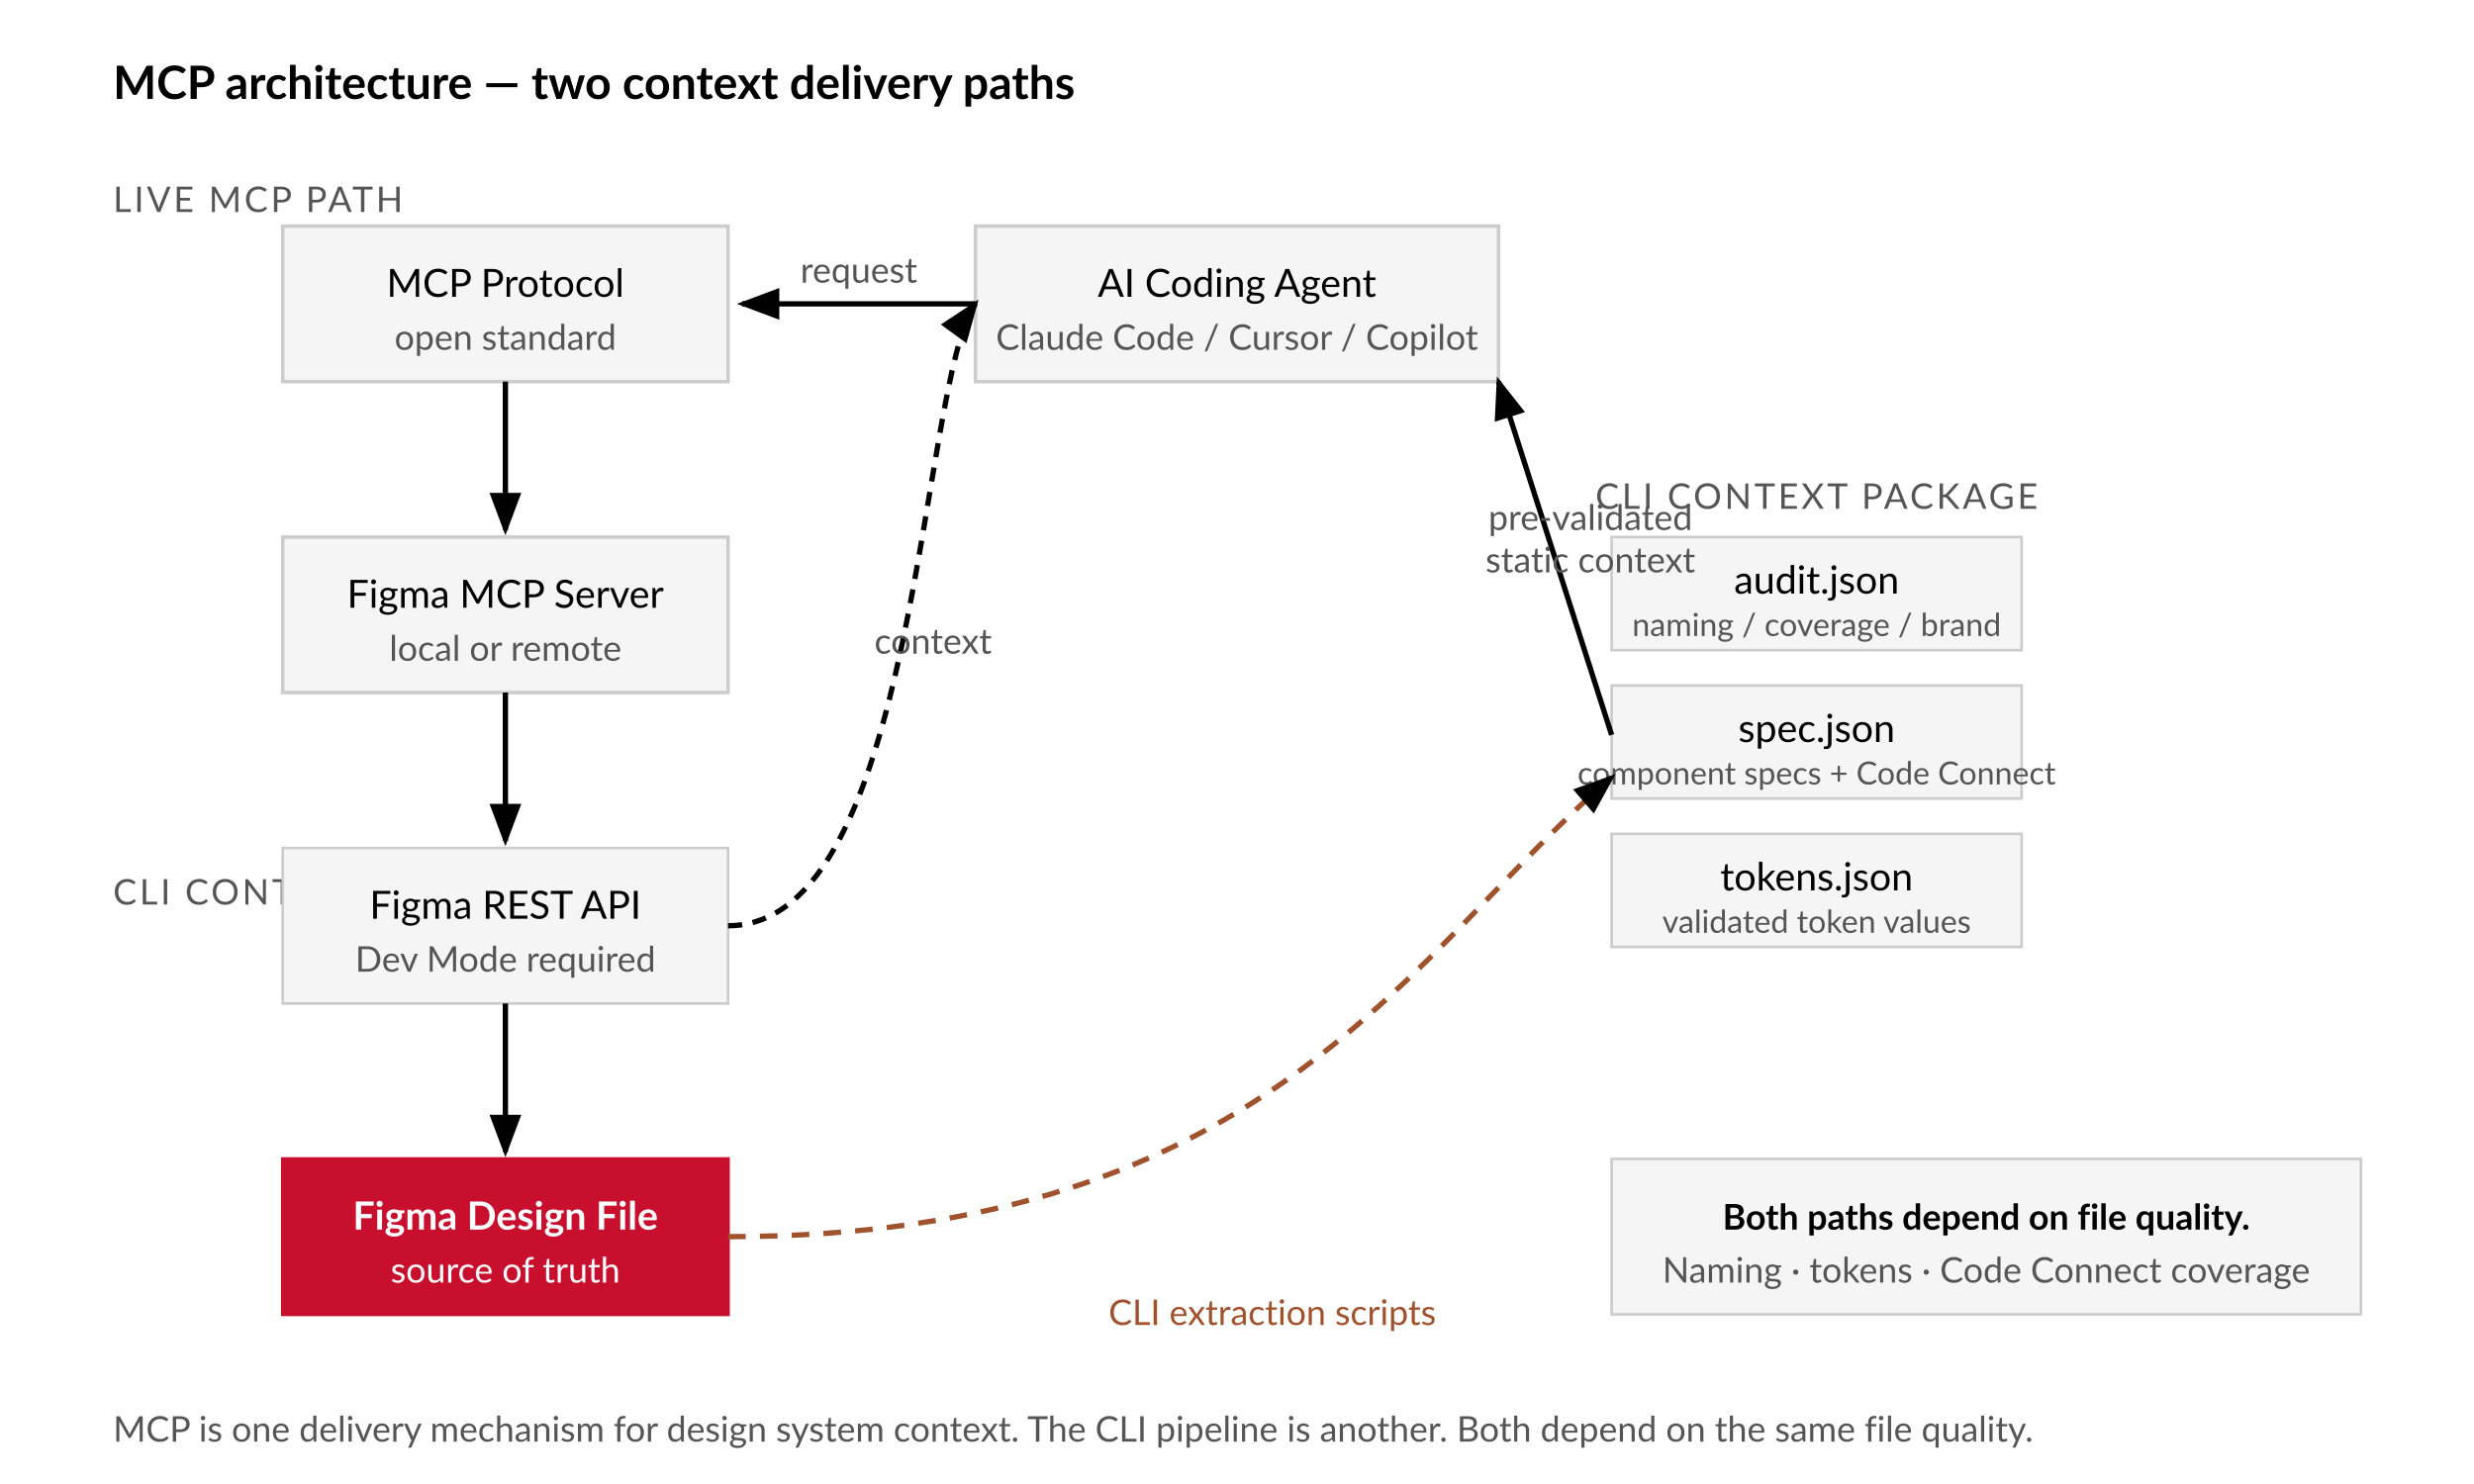
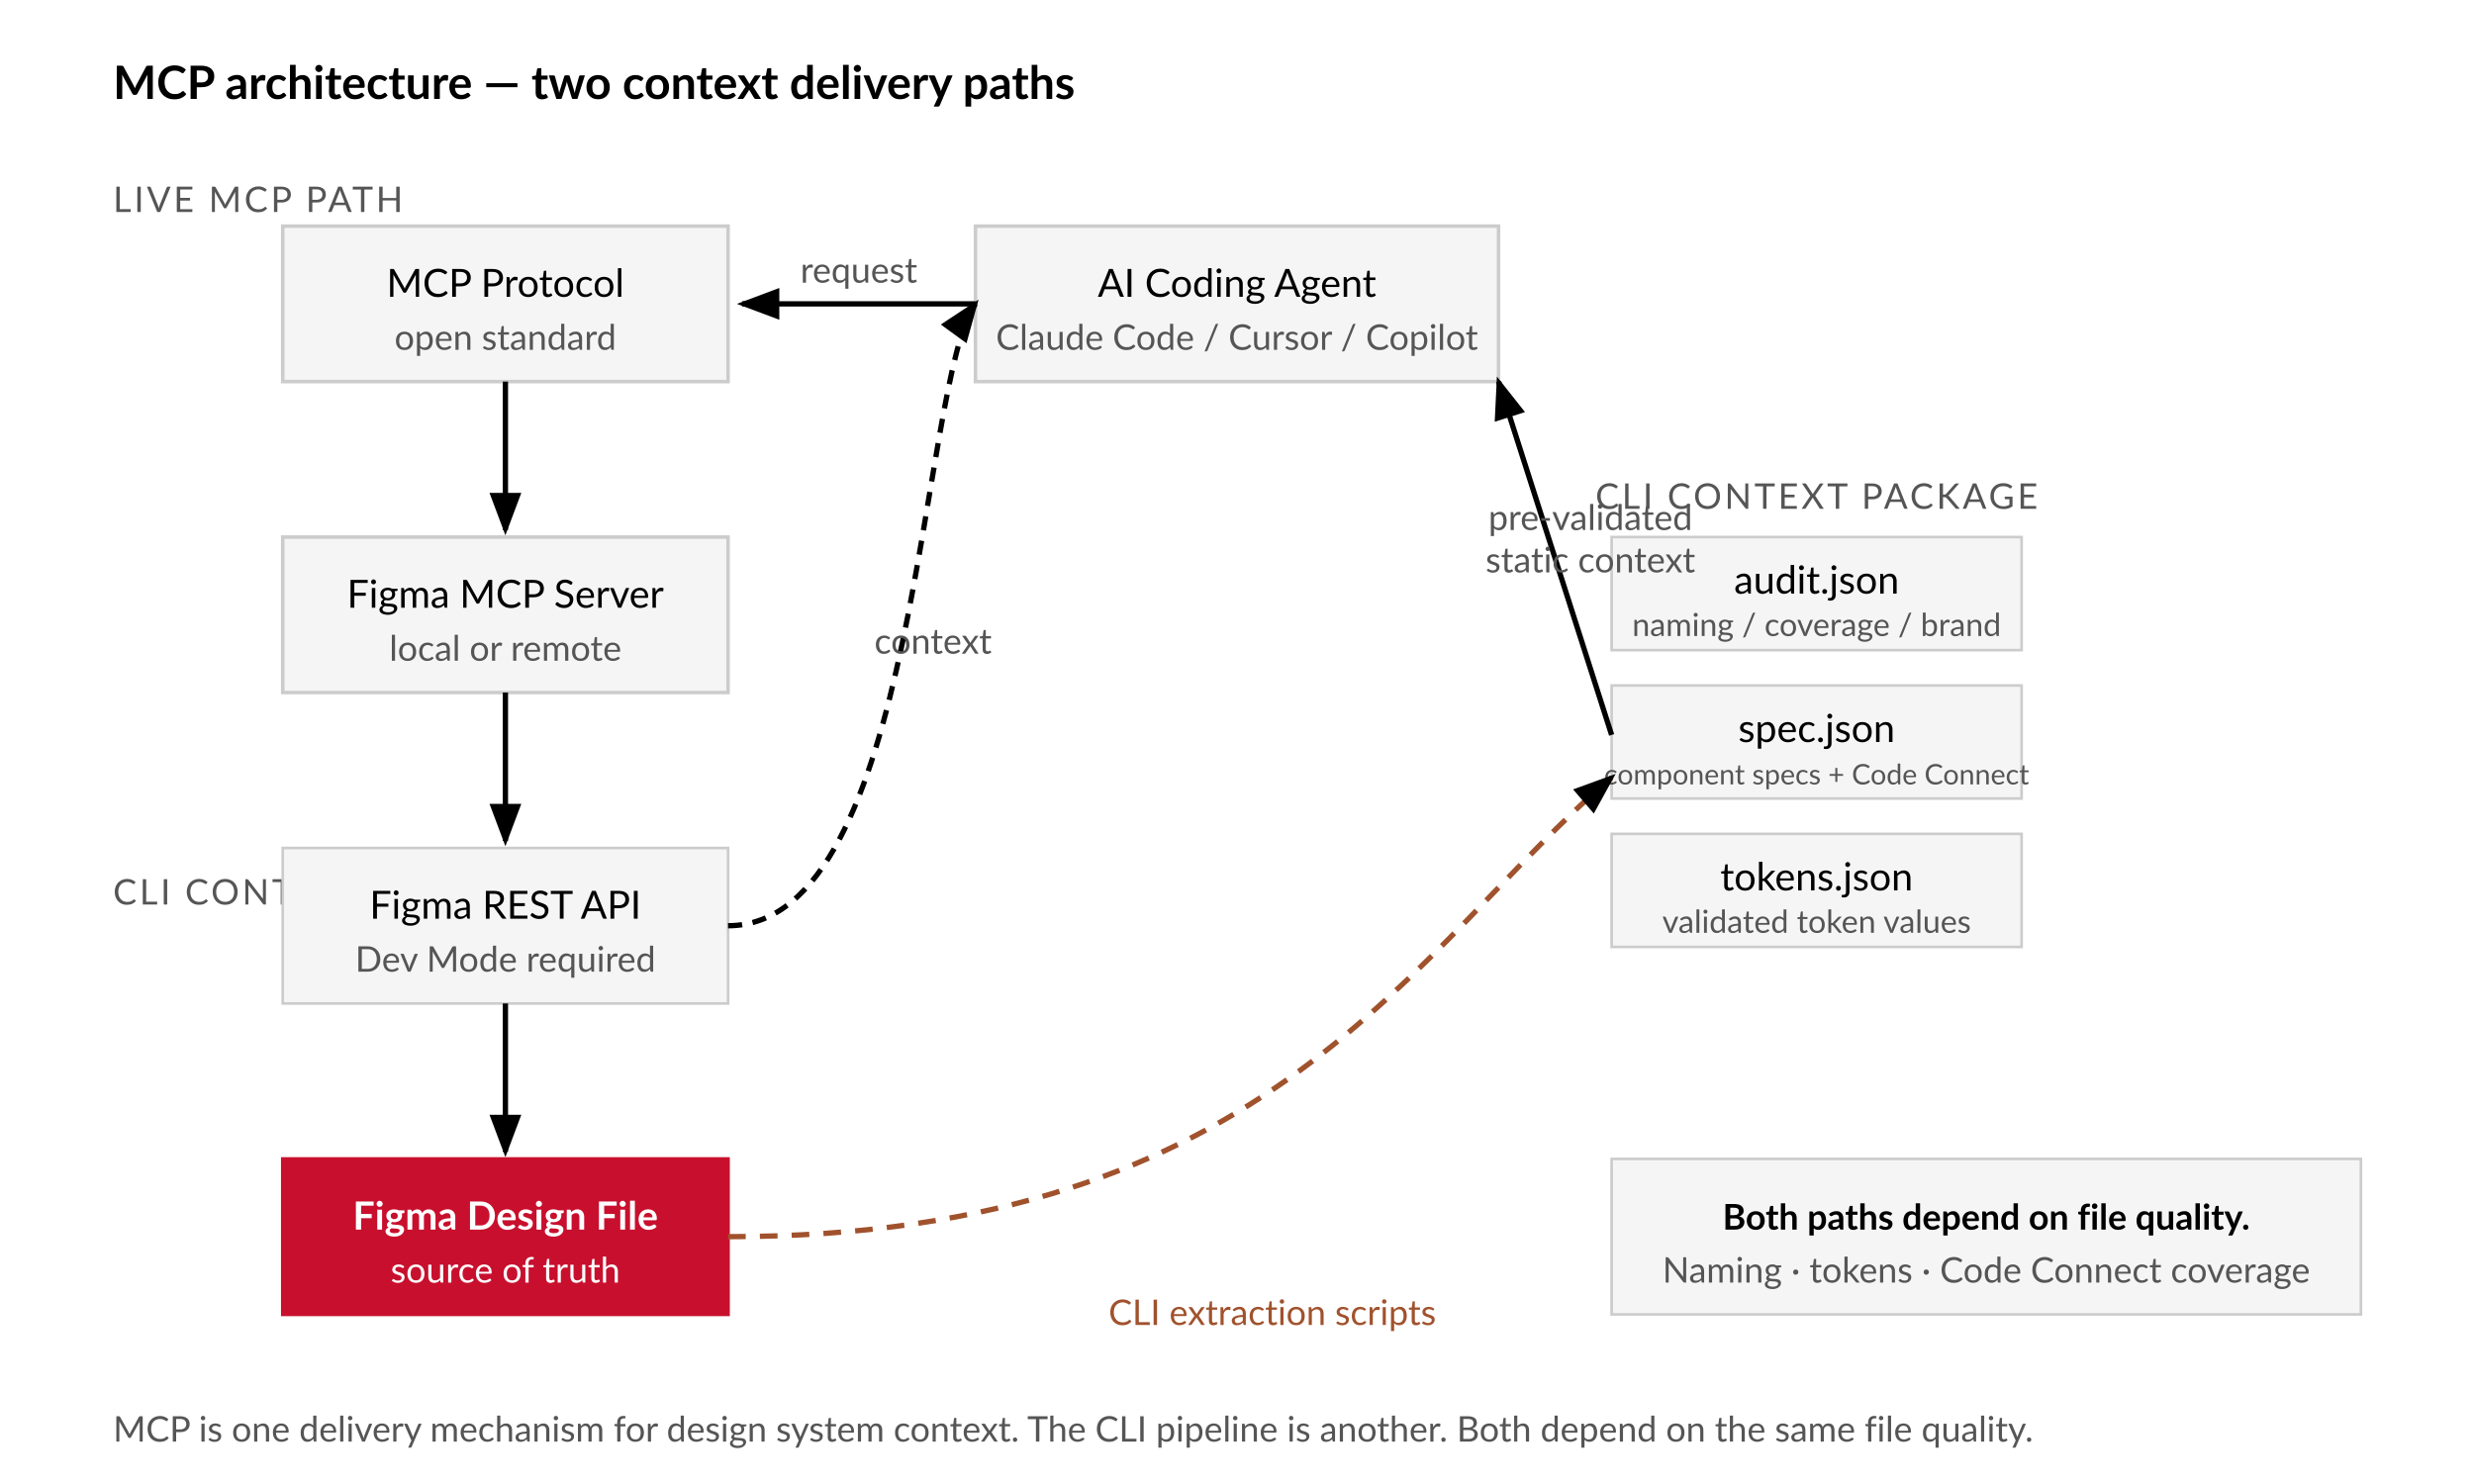
<svg xmlns="http://www.w3.org/2000/svg" viewBox="0 0 700 420" role="img" aria-labelledby="fig13-1-title fig13-1-desc">
  <defs>
    <marker id="arrow" markerWidth="8" markerHeight="6" refX="7" refY="3" orient="auto">
      <polygon points="0 0, 8 3, 0 6" fill="#000000" />
    </marker>
  </defs>
  <rect width="700" height="420" fill="#FFFFFF" />
  <text x="32" y="28" font-family="'Real Head Pro','FF Real',Lato,sans-serif" font-size="13" font-weight="700" fill="#000000">MCP architecture — two context delivery paths</text>
  <text x="32" y="60" font-family="'Real Head Pro','FF Real',Lato,sans-serif" font-size="10" fill="#555555" letter-spacing=".08em">LIVE MCP PATH</text>
  <text x="32" y="256" font-family="'Real Head Pro','FF Real',Lato,sans-serif" font-size="10" fill="#555555" letter-spacing=".08em">CLI CONTEXT PACKAGE PATH</text>
  <rect x="276" y="64" width="148" height="44" fill="#F5F5F5" stroke="#CCCCCC" stroke-width="1" />
  <text x="350" y="84" font-family="'Real Head Pro','FF Real',Lato,sans-serif" font-size="11" fill="#000000" text-anchor="middle">AI Coding Agent</text>
  <text x="350" y="99" font-family="'Real Head Pro','FF Real',Lato,sans-serif" font-size="10" fill="#555555" text-anchor="middle">Claude Code / Cursor / Copilot</text>
  <line x1="276" y1="86" x2="210" y2="86" stroke="#000000" stroke-width="1.5" fill="none" marker-end="url(#arrow)" />
  <text x="243" y="80" font-family="'Real Head Pro','FF Real',Lato,sans-serif" font-size="10" fill="#555555" text-anchor="middle">request</text>
  <rect x="80" y="64" width="126" height="44" fill="#F5F5F5" stroke="#CCCCCC" stroke-width="1" />
  <text x="143" y="84" font-family="'Real Head Pro','FF Real',Lato,sans-serif" font-size="11" fill="#000000" text-anchor="middle">MCP Protocol</text>
  <text x="143" y="99" font-family="'Real Head Pro','FF Real',Lato,sans-serif" font-size="10" fill="#555555" text-anchor="middle">open standard</text>
  <line x1="143" y1="108" x2="143" y2="150" stroke="#000000" stroke-width="1.5" fill="none" marker-end="url(#arrow)" />
  <rect x="80" y="152" width="126" height="44" fill="#F5F5F5" stroke="#CCCCCC" stroke-width="1" />
  <text x="143" y="172" font-family="'Real Head Pro','FF Real',Lato,sans-serif" font-size="11" fill="#000000" text-anchor="middle">Figma MCP Server</text>
  <text x="143" y="187" font-family="'Real Head Pro','FF Real',Lato,sans-serif" font-size="10" fill="#555555" text-anchor="middle">local or remote</text>
  <line x1="143" y1="196" x2="143" y2="238" stroke="#000000" stroke-width="1.5" fill="none" marker-end="url(#arrow)" />
  <rect x="80" y="240" width="126" height="44" fill="#F5F5F5" stroke="#CCCCCC" stroke-width=".75" />
  <text x="143" y="260" font-family="'Real Head Pro','FF Real',Lato,sans-serif" font-size="11" fill="#000000" text-anchor="middle">Figma REST API</text>
  <text x="143" y="275" font-family="'Real Head Pro','FF Real',Lato,sans-serif" font-size="10" fill="#555555" text-anchor="middle">Dev Mode required</text>
  <path d="M 206 262 C 260 262, 260 108, 276 86" stroke="#000000" stroke-width="1.5" stroke-dasharray="4 3" fill="none" marker-end="url(#arrow)" />
  <text x="264" y="185" font-family="'Real Head Pro','FF Real',Lato,sans-serif" font-size="10" fill="#555555" text-anchor="middle">context</text>
  <line x1="143" y1="284" x2="143" y2="326" stroke="#000000" stroke-width="1.5" fill="none" marker-end="url(#arrow)" />
  <rect x="80" y="328" width="126" height="44" fill="#C8102E" stroke="#C8102E" stroke-width="1" />
  <text x="143" y="348" font-family="'Real Head Pro','FF Real',Lato,sans-serif" font-size="11" font-weight="700" fill="#FFFFFF" text-anchor="middle">Figma Design File</text>
  <text x="143" y="363" font-family="'Real Head Pro','FF Real',Lato,sans-serif" font-size="10" fill="#FFFFFF" text-anchor="middle">source of truth</text>
  <rect x="456" y="152" width="116" height="32" fill="#F5F5F5" stroke="#CCCCCC" stroke-width=".75" />
  <text x="514" y="168" font-family="'Real Head Pro','FF Real',Lato,sans-serif" font-size="11" fill="#000000" text-anchor="middle">audit.json</text>
  <text x="514" y="180" font-family="'Real Head Pro','FF Real',Lato,sans-serif" font-size="9" fill="#555555" text-anchor="middle">naming / coverage / brand</text>
  <rect x="456" y="194" width="116" height="32" fill="#F5F5F5" stroke="#CCCCCC" stroke-width=".75" />
  <text x="514" y="210" font-family="'Real Head Pro','FF Real',Lato,sans-serif" font-size="11" fill="#000000" text-anchor="middle">spec.json</text>
-   <text x="514" y="222" font-family="'Real Head Pro','FF Real',Lato,sans-serif" font-size="9" fill="#555555" text-anchor="middle">component specs + Code Connect</text>
+   <text x="514" y="222" font-family="'Real Head Pro','FF Real',Lato,sans-serif" font-size="8" fill="#555555" text-anchor="middle">component specs + Code Connect</text>
  <rect x="456" y="236" width="116" height="32" fill="#F5F5F5" stroke="#CCCCCC" stroke-width=".75" />
  <text x="514" y="252" font-family="'Real Head Pro','FF Real',Lato,sans-serif" font-size="11" fill="#000000" text-anchor="middle">tokens.json</text>
  <text x="514" y="264" font-family="'Real Head Pro','FF Real',Lato,sans-serif" font-size="9" fill="#555555" text-anchor="middle">validated token values</text>
  <text x="514" y="144" font-family="'Real Head Pro','FF Real',Lato,sans-serif" font-size="10" fill="#555555" text-anchor="middle" letter-spacing=".08em">CLI CONTEXT PACKAGE</text>
  <line x1="456" y1="208" x2="424" y2="108" stroke="#000000" stroke-width="1.5" fill="none" marker-end="url(#arrow)" />
  <text x="450" y="150" font-family="'Real Head Pro','FF Real',Lato,sans-serif" font-size="10" fill="#555555" text-anchor="middle">pre-validated</text>
  <text x="450" y="162" font-family="'Real Head Pro','FF Real',Lato,sans-serif" font-size="10" fill="#555555" text-anchor="middle">static context</text>
  <path d="M 206 350 C 360 350, 400 268, 456 220" stroke="#A0522D" stroke-width="1.5" stroke-dasharray="5 4" fill="none" marker-end="url(#arrow)" />
  <text x="360" y="375" font-family="'Real Head Pro','FF Real',Lato,sans-serif" font-size="10" fill="#A0522D" text-anchor="middle">CLI extraction scripts</text>
  <rect x="456" y="328" width="212" height="44" fill="#F5F5F5" stroke="#CCCCCC" stroke-width=".75" />
  <text x="562" y="348" font-family="'Real Head Pro','FF Real',Lato,sans-serif" font-size="10" font-weight="700" fill="#000000" text-anchor="middle">Both paths depend on file quality.</text>
  <text x="562" y="363" font-family="'Real Head Pro','FF Real',Lato,sans-serif" font-size="10" fill="#555555" text-anchor="middle">Naming · tokens · Code Connect coverage</text>
  <text x="32" y="408" font-family="'Real Head Pro','FF Real',Lato,sans-serif" font-size="10" fill="#555555">MCP is one delivery mechanism for design system context. The CLI pipeline is another. Both depend on the same file quality.</text>
</svg>
